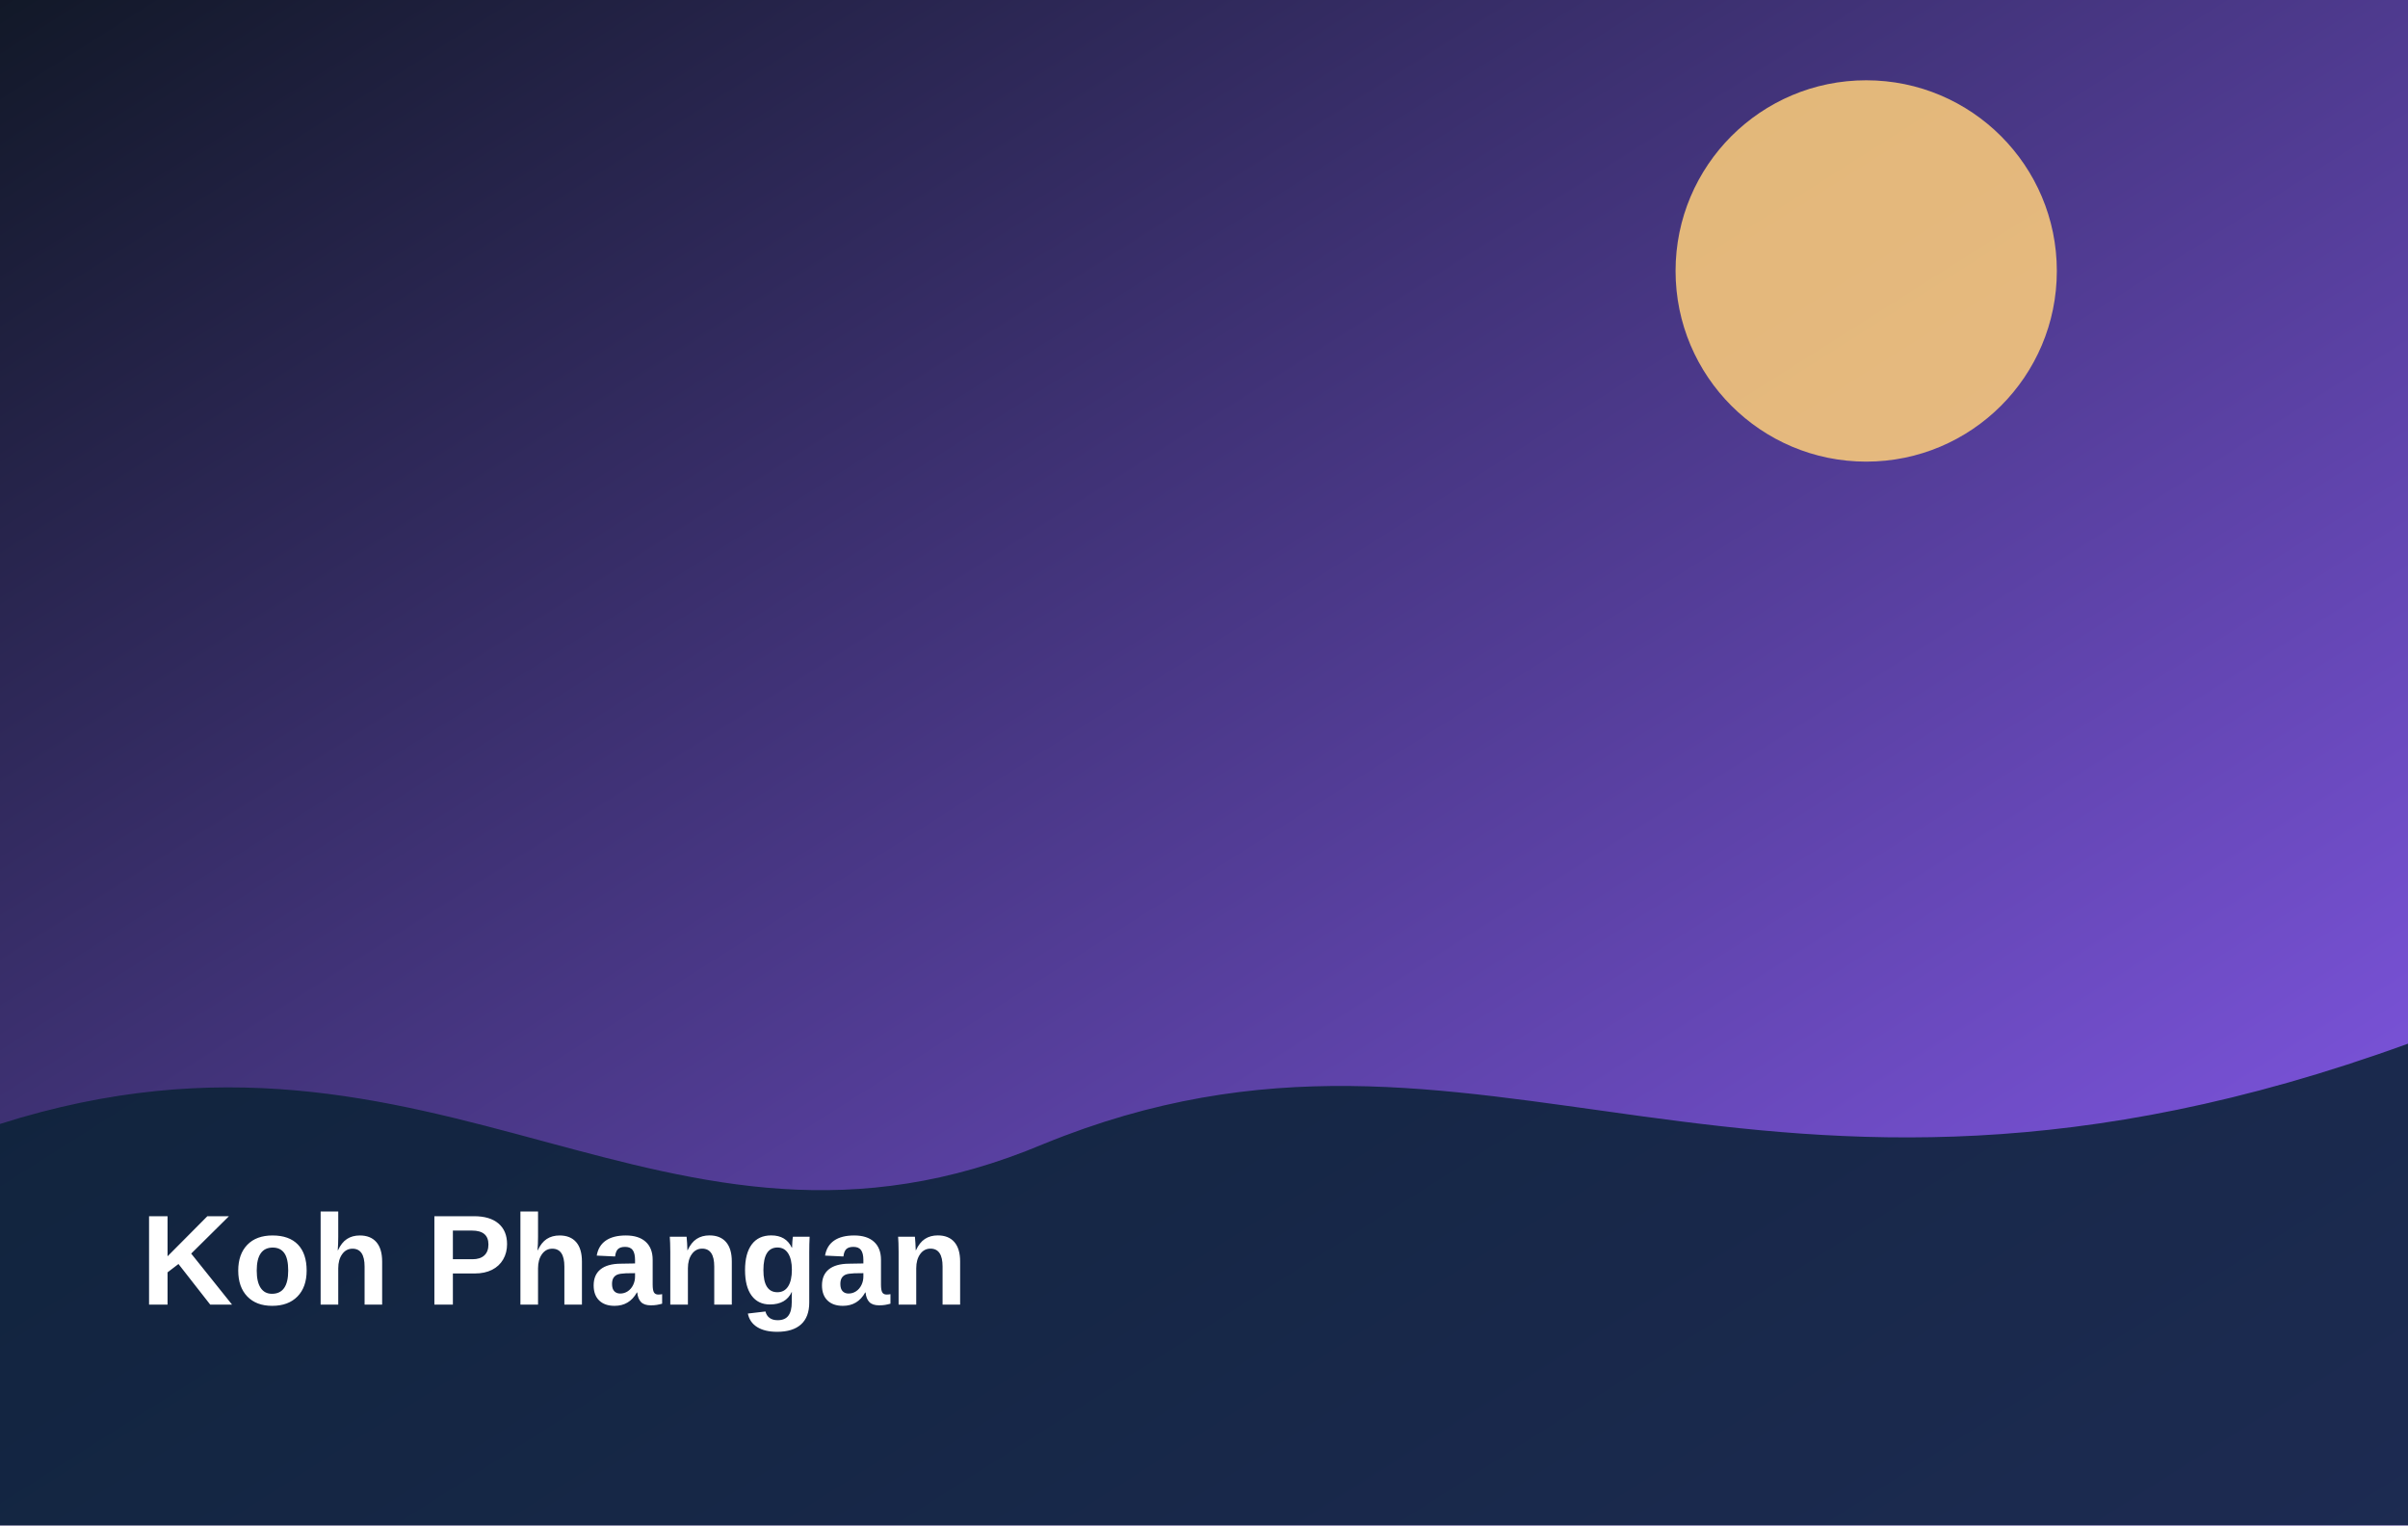
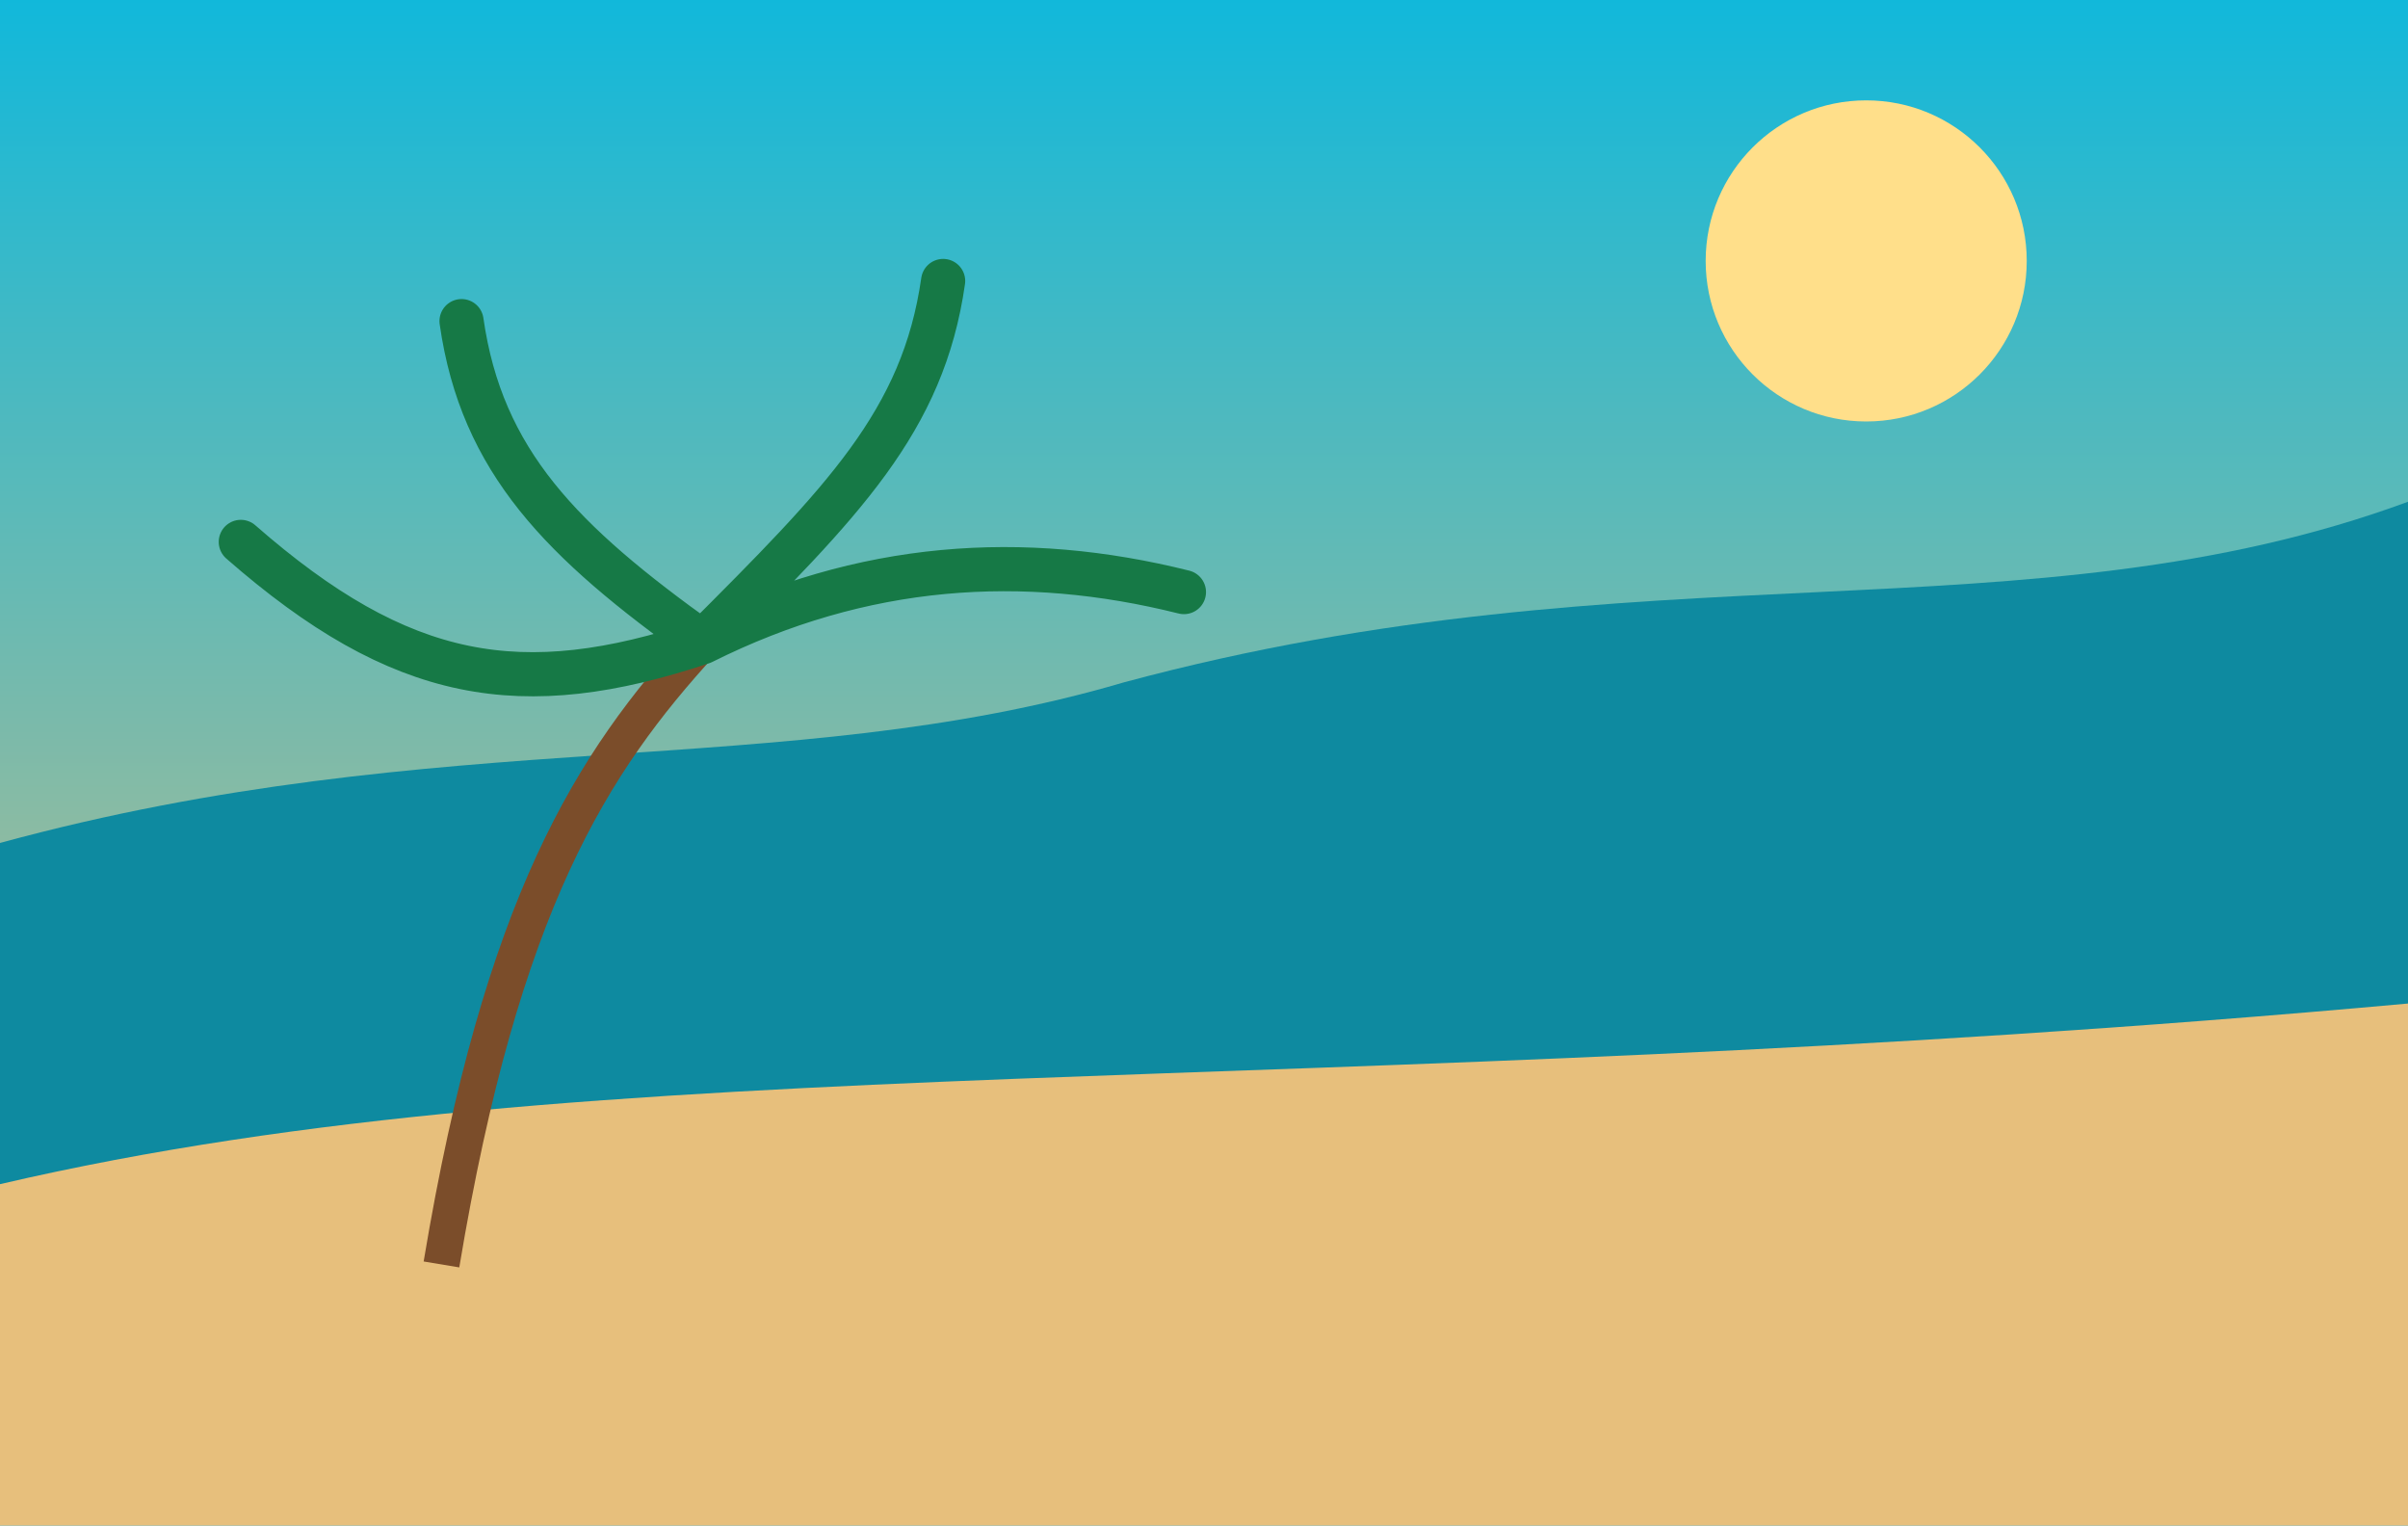
<svg xmlns="http://www.w3.org/2000/svg" viewBox="0 0 1200 760">
  <defs>
-     <linearGradient id="g" x1="0" y1="0" x2="1" y2="1">
-       <stop stop-color="#111827" />
-       <stop offset="1" stop-color="#8b5cf6" />
+     <linearGradient id="g" x1="0" y1="0" x2="0" y2="1">
+       <stop stop-color="#10b8db" />
+       <stop offset="1" stop-color="#f0bd75" />
    </linearGradient>
  </defs>
  <rect width="1200" height="760" fill="url(#g)" />
-   <path d="M0 560 C220 490 330 650 520 570 C740 480 870 640 1200 520 L1200 760 L0 760 Z" fill="#092235" opacity=".85" />
-   <circle cx="930" cy="135" r="95" fill="#ffcf7a" opacity=".85" />
-   <text x="70" y="650" font-family="Arial, sans-serif" font-size="64" font-weight="700" fill="white">Koh Phangan</text>
+   <circle cx="930" cy="130" r="80" fill="#ffdf8a" />
+   <path d="M0 420 C220 360 390 390 560 340 C820 270 1010 320 1200 250 L1200 760 L0 760Z" fill="#0e8aa0" />
+   <path d="M0 590 C300 520 650 550 1200 500 L1200 760 L0 760Z" fill="#e7bf7c" />
+   <path d="M220 630 c30-180 75-250 130-310" stroke="#7b4d2a" stroke-width="18" fill="none" />
+   <path d="M350 320 c-90 30-150 20-230-50 M350 320 c-70-50-110-90-120-160 M350 320 c80-40 160-45 240-25 M350 320 c70-70 110-110 120-180" stroke="#167946" stroke-width="22" fill="none" stroke-linecap="round" />
</svg>
